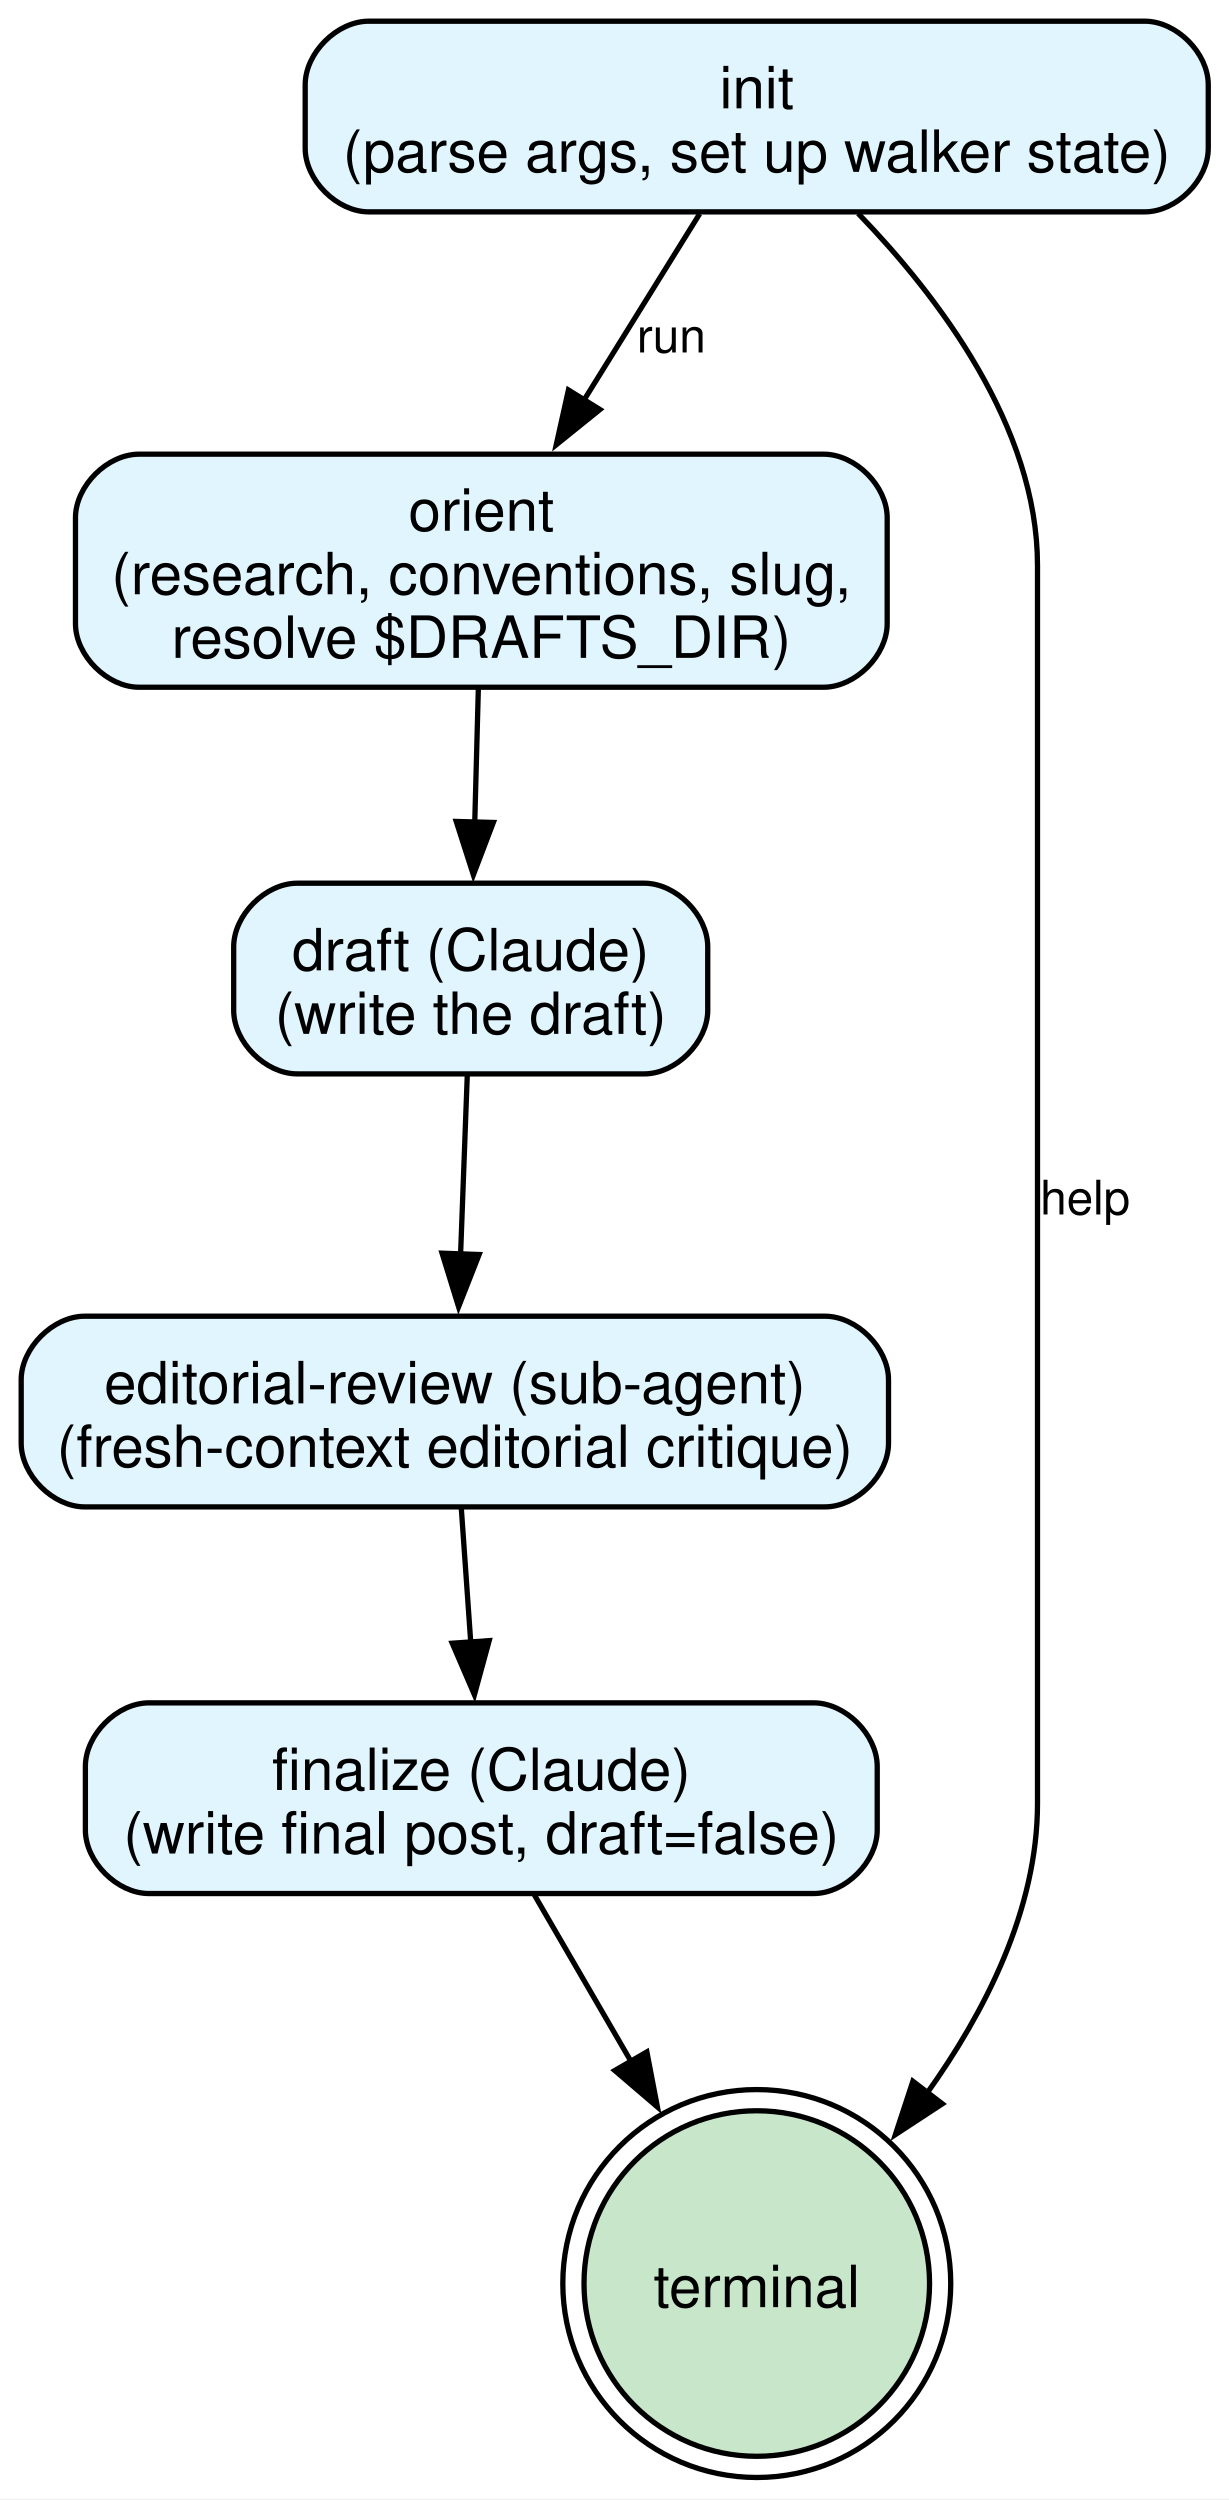
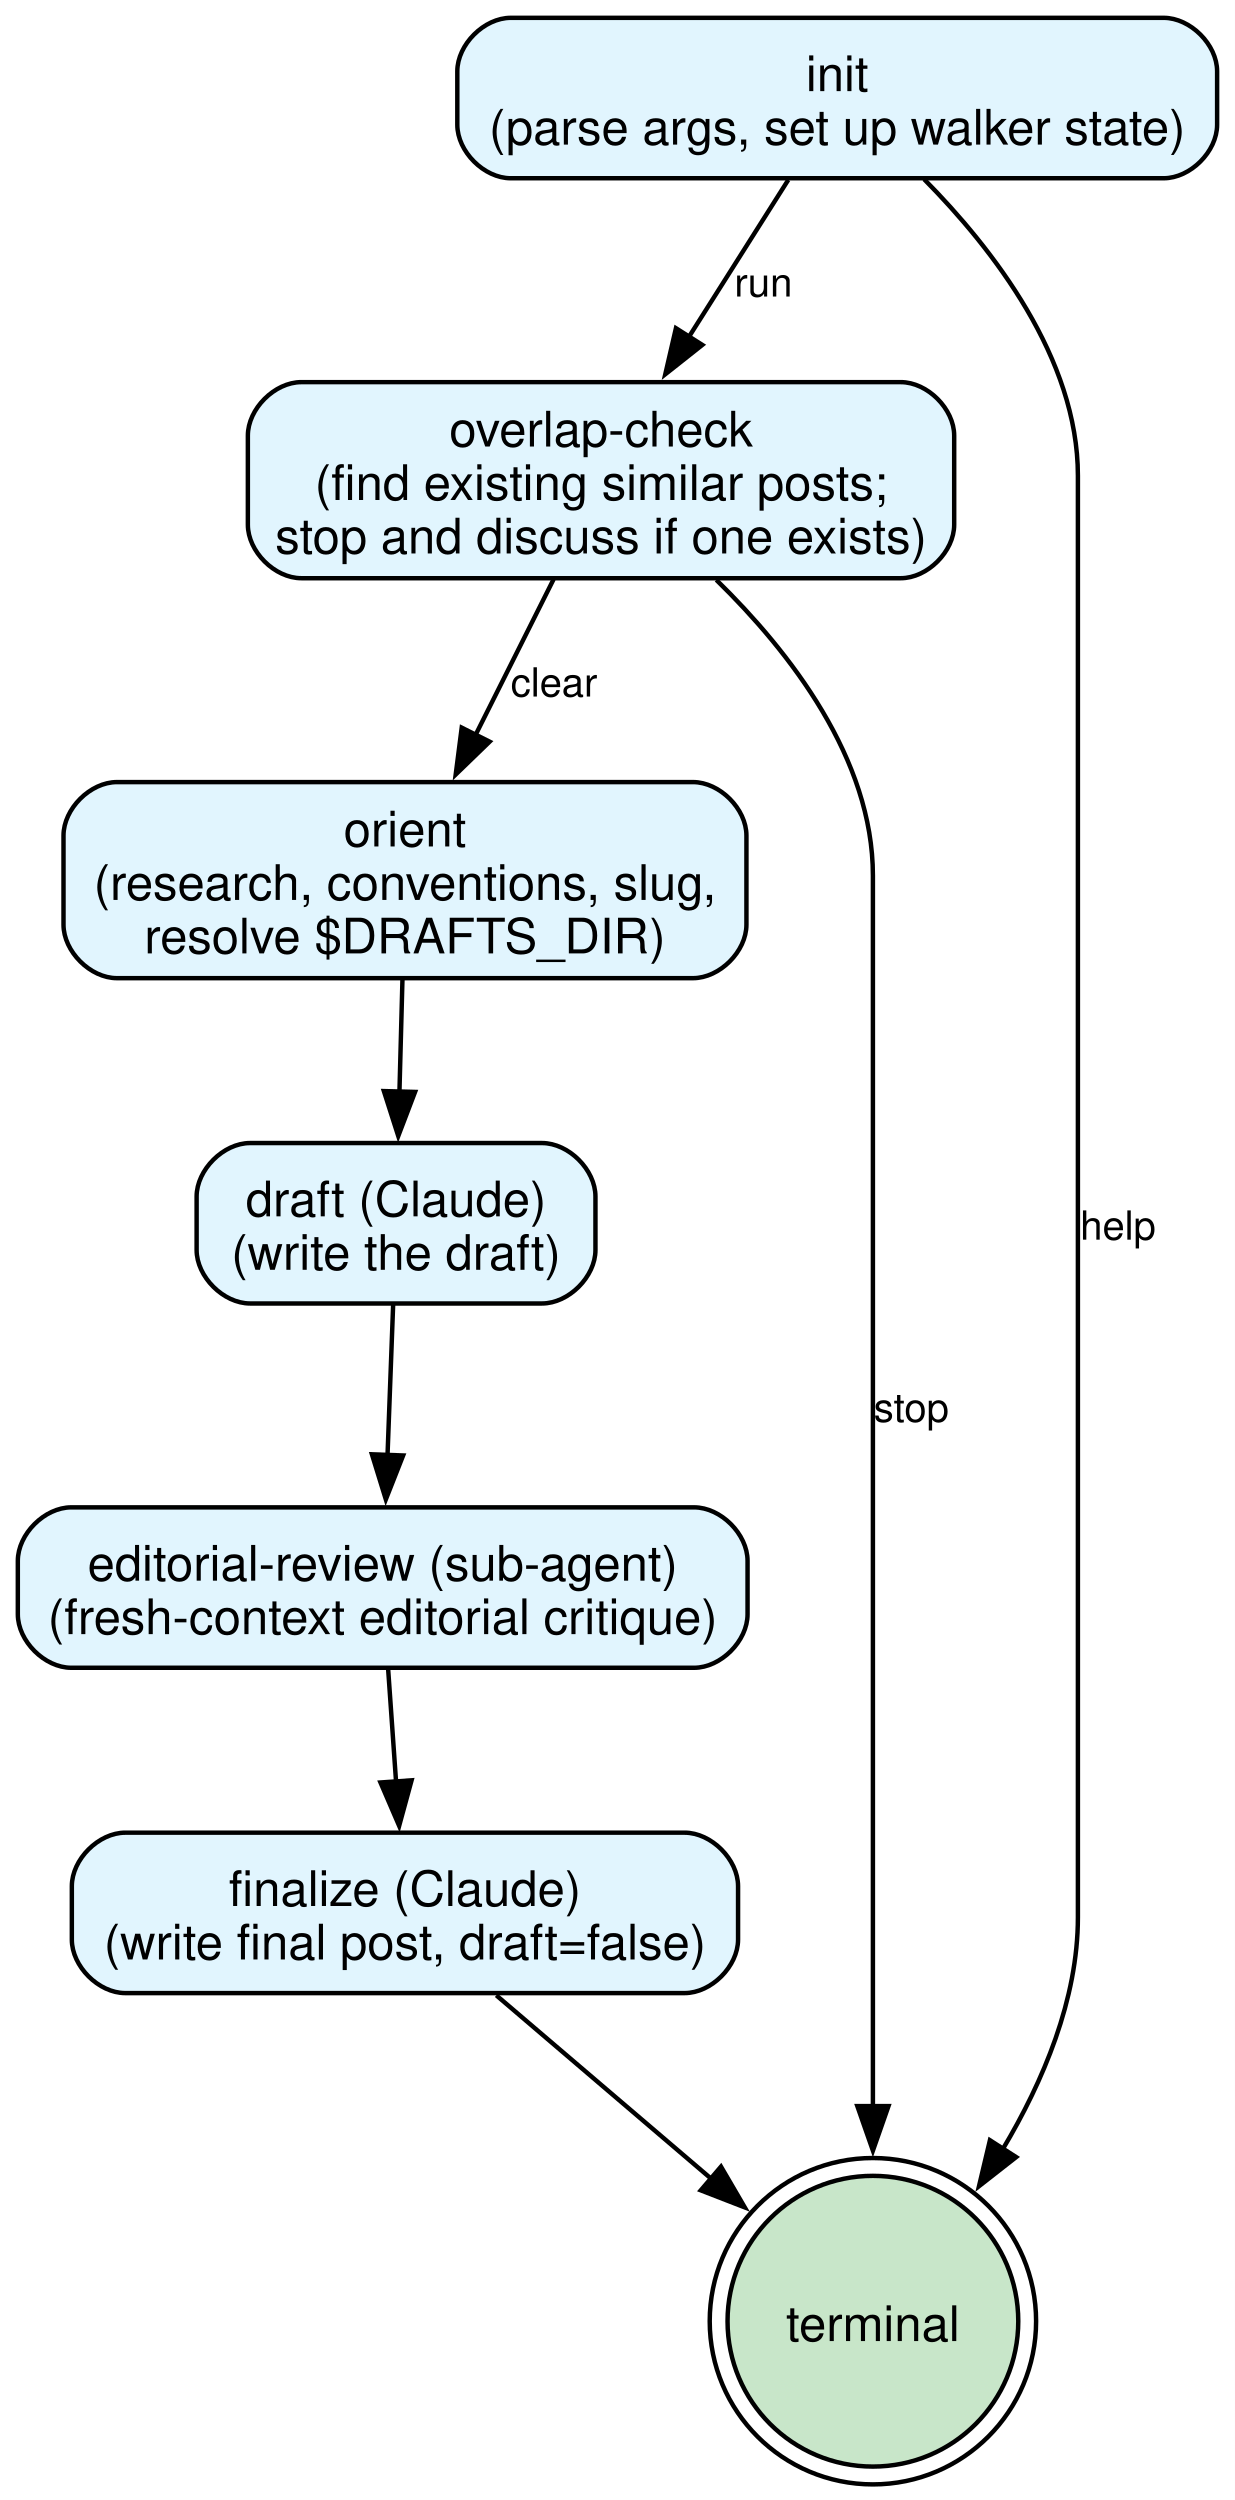
- <svg xmlns="http://www.w3.org/2000/svg" width="232pt" height="472pt" viewBox="0.00 0.00 232.00 472.00">
-   <g id="graph0" class="graph" transform="scale(1 1) rotate(0) translate(4 467.75)">
-     <polygon fill="white" stroke="none" points="-4,4 -4,-467.75 228.12,-467.75 228.12,4 -4,4" />
+ <svg xmlns="http://www.w3.org/2000/svg" width="277pt" height="561pt" viewBox="0.00 0.00 277.00 561.00">
+   <g id="graph0" class="graph" transform="scale(1 1) rotate(0) translate(4 557.5)">
+     <polygon fill="white" stroke="none" points="-4,4 -4,-557.5 273.12,-557.5 273.12,4 -4,4" />
    <g id="node1" class="node">
-       <path fill="#e1f5fe" stroke="black" d="M212.12,-463.75C212.12,-463.75 65.63,-463.75 65.63,-463.75 59.62,-463.75 53.62,-457.75 53.62,-451.75 53.62,-451.75 53.62,-439.75 53.62,-439.75 53.62,-433.75 59.62,-427.75 65.62,-427.75 65.62,-427.75 212.12,-427.75 212.12,-427.75 218.12,-427.75 224.12,-433.75 224.12,-439.75 224.12,-439.75 224.12,-451.75 224.12,-451.75 224.12,-457.75 218.12,-463.75 212.12,-463.75" />
-       <text xml:space="preserve" text-anchor="middle" x="138.88" y="-447.3" font-family="Helvetica,sans-Serif" font-size="11.00">init</text>
-       <text xml:space="preserve" text-anchor="middle" x="138.88" y="-435.3" font-family="Helvetica,sans-Serif" font-size="11.00">(parse args, set up walker state)</text>
+       <path fill="#e1f5fe" stroke="black" d="M257.12,-553.5C257.12,-553.5 110.63,-553.5 110.63,-553.5 104.62,-553.5 98.62,-547.5 98.62,-541.5 98.62,-541.5 98.62,-529.5 98.62,-529.5 98.62,-523.5 104.62,-517.5 110.62,-517.5 110.62,-517.5 257.12,-517.5 257.12,-517.5 263.12,-517.5 269.12,-523.5 269.12,-529.5 269.12,-529.5 269.12,-541.5 269.12,-541.5 269.12,-547.5 263.12,-553.5 257.12,-553.5" />
+       <text xml:space="preserve" text-anchor="middle" x="183.88" y="-537.05" font-family="Helvetica,sans-Serif" font-size="11.00">init</text>
+       <text xml:space="preserve" text-anchor="middle" x="183.88" y="-525.05" font-family="Helvetica,sans-Serif" font-size="11.00">(parse args, set up walker state)</text>
    </g>
    <g id="node2" class="node">
+       <path fill="#e1f5fe" stroke="black" d="M198.12,-471.75C198.12,-471.75 63.62,-471.75 63.62,-471.75 57.62,-471.75 51.62,-465.75 51.62,-459.75 51.62,-459.75 51.62,-439.75 51.62,-439.75 51.62,-433.75 57.62,-427.75 63.62,-427.75 63.62,-427.75 198.12,-427.75 198.12,-427.75 204.12,-427.75 210.12,-433.75 210.12,-439.75 210.12,-439.75 210.12,-459.75 210.12,-459.75 210.12,-465.75 204.12,-471.75 198.12,-471.75" />
+       <text xml:space="preserve" text-anchor="middle" x="130.88" y="-457.3" font-family="Helvetica,sans-Serif" font-size="11.00">overlap-check</text>
+       <text xml:space="preserve" text-anchor="middle" x="130.88" y="-445.3" font-family="Helvetica,sans-Serif" font-size="11.00">(find existing similar posts;</text>
+       <text xml:space="preserve" text-anchor="middle" x="130.88" y="-433.3" font-family="Helvetica,sans-Serif" font-size="11.00">stop and discuss if one exists)</text>
+     </g>
+     <g id="edge5" class="edge">
+       <path fill="none" stroke="black" d="M172.89,-517.14C166.45,-506.96 158.12,-493.79 150.57,-481.87" />
+       <polygon fill="black" stroke="black" points="153.6,-480.1 145.29,-473.52 147.68,-483.85 153.6,-480.1" />
+       <text xml:space="preserve" text-anchor="middle" x="167.3" y="-490.95" font-family="Helvetica,sans-Serif" font-size="9.00">run</text>
+     </g>
+     <g id="node7" class="node">
+       <ellipse fill="#c8e6c9" stroke="black" cx="191.88" cy="-36.62" rx="32.62" ry="32.62" />
+       <ellipse fill="none" stroke="black" cx="191.88" cy="-36.62" rx="36.62" ry="36.62" />
+       <text xml:space="preserve" text-anchor="middle" x="191.88" y="-32.17" font-family="Helvetica,sans-Serif" font-size="11.00">terminal</text>
+     </g>
+     <g id="edge6" class="edge">
+       <path fill="none" stroke="black" d="M203.37,-517.28C218.84,-501.64 237.88,-477.04 237.88,-450.75 237.88,-450.75 237.88,-450.75 237.88,-127.25 237.88,-108.88 230.14,-90.5 221.01,-75.21" />
+       <polygon fill="black" stroke="black" points="224.03,-73.45 215.69,-66.92 218.14,-77.23 224.03,-73.45" />
+       <text xml:space="preserve" text-anchor="middle" x="246.88" y="-279.32" font-family="Helvetica,sans-Serif" font-size="9.00">help</text>
+     </g>
+     <g id="node3" class="node">
      <path fill="#e1f5fe" stroke="black" d="M151.5,-382C151.5,-382 22.25,-382 22.25,-382 16.25,-382 10.25,-376 10.25,-370 10.25,-370 10.25,-350 10.25,-350 10.25,-344 16.25,-338 22.25,-338 22.25,-338 151.5,-338 151.5,-338 157.5,-338 163.5,-344 163.5,-350 163.5,-350 163.5,-370 163.5,-370 163.5,-376 157.5,-382 151.5,-382" />
      <text xml:space="preserve" text-anchor="middle" x="86.88" y="-367.55" font-family="Helvetica,sans-Serif" font-size="11.00">orient</text>
      <text xml:space="preserve" text-anchor="middle" x="86.88" y="-355.55" font-family="Helvetica,sans-Serif" font-size="11.00">(research, conventions, slug,</text>
      <text xml:space="preserve" text-anchor="middle" x="86.88" y="-343.55" font-family="Helvetica,sans-Serif" font-size="11.00">resolve $DRAFTS_DIR)</text>
    </g>
-     <g id="edge5" class="edge">
-       <path fill="none" stroke="black" d="M128.1,-427.39C121.78,-417.21 113.6,-404.04 106.2,-392.12" />
-       <polygon fill="black" stroke="black" points="109.27,-390.43 101.02,-383.78 103.32,-394.12 109.27,-390.43" />
-       <text xml:space="preserve" text-anchor="middle" x="122.74" y="-401.2" font-family="Helvetica,sans-Serif" font-size="9.00">run</text>
+     <g id="edge7" class="edge">
+       <path fill="none" stroke="black" d="M120.22,-427.5C114.97,-417.02 108.52,-404.16 102.7,-392.55" />
+       <polygon fill="black" stroke="black" points="105.87,-391.07 98.26,-383.7 99.61,-394.21 105.87,-391.07" />
+       <text xml:space="preserve" text-anchor="middle" x="120.32" y="-401.2" font-family="Helvetica,sans-Serif" font-size="9.00">clear</text>
    </g>
-     <g id="node6" class="node">
-       <ellipse fill="#c8e6c9" stroke="black" cx="138.88" cy="-36.62" rx="32.62" ry="32.62" />
-       <ellipse fill="none" stroke="black" cx="138.88" cy="-36.62" rx="36.62" ry="36.62" />
-       <text xml:space="preserve" text-anchor="middle" x="138.88" y="-32.17" font-family="Helvetica,sans-Serif" font-size="11.00">terminal</text>
+     <g id="edge8" class="edge">
+       <path fill="none" stroke="black" d="M156.74,-427.37C173.37,-411.12 191.88,-387.16 191.88,-361 191.88,-361 191.88,-361 191.88,-127.25 191.88,-113.39 191.88,-98.32 191.88,-84.57" />
+       <polygon fill="black" stroke="black" points="195.38,-84.9 191.88,-74.9 188.38,-84.9 195.38,-84.9" />
+       <text xml:space="preserve" text-anchor="middle" x="200.5" y="-238.45" font-family="Helvetica,sans-Serif" font-size="9.00">stop</text>
    </g>
-     <g id="edge6" class="edge">
-       <path fill="none" stroke="black" d="M158.01,-427.46C173.19,-411.77 191.88,-387.15 191.88,-361 191.88,-361 191.88,-361 191.88,-127.25 191.88,-107.3 182.03,-87.9 170.82,-72.28" />
-       <polygon fill="black" stroke="black" points="173.91,-70.55 165.05,-64.74 168.35,-74.81 173.91,-70.55" />
-       <text xml:space="preserve" text-anchor="middle" x="200.88" y="-238.45" font-family="Helvetica,sans-Serif" font-size="9.00">help</text>
-     </g>
-     <g id="node3" class="node">
+     <g id="node4" class="node">
      <path fill="#e1f5fe" stroke="black" d="M117.62,-301C117.62,-301 52.12,-301 52.12,-301 46.13,-301 40.12,-295 40.12,-289 40.12,-289 40.12,-277 40.12,-277 40.12,-271 46.12,-265 52.12,-265 52.12,-265 117.62,-265 117.62,-265 123.62,-265 129.62,-271 129.62,-277 129.62,-277 129.62,-289 129.62,-289 129.62,-295 123.62,-301 117.62,-301" />
      <text xml:space="preserve" text-anchor="middle" x="84.88" y="-284.55" font-family="Helvetica,sans-Serif" font-size="11.00">draft (Claude)</text>
      <text xml:space="preserve" text-anchor="middle" x="84.88" y="-272.55" font-family="Helvetica,sans-Serif" font-size="11.00">(write the draft)</text>
    </g>
    <g id="edge1" class="edge">
      <path fill="none" stroke="black" d="M86.31,-337.7C86.1,-329.82 85.85,-320.74 85.63,-312.32" />
      <polygon fill="black" stroke="black" points="89.14,-312.47 85.37,-302.57 82.14,-312.66 89.14,-312.47" />
    </g>
-     <g id="node4" class="node">
+     <g id="node5" class="node">
      <path fill="#e1f5fe" stroke="black" d="M151.75,-219.25C151.75,-219.25 12,-219.25 12,-219.25 6,-219.25 0,-213.25 0,-207.25 0,-207.25 0,-195.25 0,-195.25 0,-189.25 6,-183.25 12,-183.25 12,-183.25 151.75,-183.25 151.75,-183.25 157.75,-183.25 163.75,-189.25 163.75,-195.25 163.75,-195.25 163.75,-207.25 163.75,-207.25 163.75,-213.25 157.75,-219.25 151.75,-219.25" />
      <text xml:space="preserve" text-anchor="middle" x="81.88" y="-202.8" font-family="Helvetica,sans-Serif" font-size="11.00">editorial-review (sub-agent)</text>
      <text xml:space="preserve" text-anchor="middle" x="81.88" y="-190.8" font-family="Helvetica,sans-Serif" font-size="11.00">(fresh-context editorial critique)</text>
    </g>
    <g id="edge2" class="edge">
      <path fill="none" stroke="black" d="M84.22,-264.69C83.85,-254.76 83.37,-242.05 82.95,-230.69" />
      <polygon fill="black" stroke="black" points="86.46,-230.89 82.58,-221.03 79.46,-231.15 86.46,-230.89" />
    </g>
-     <g id="node5" class="node">
+     <g id="node6" class="node">
      <path fill="#e1f5fe" stroke="black" d="M149.62,-146.25C149.62,-146.25 24.12,-146.25 24.12,-146.25 18.12,-146.25 12.12,-140.25 12.12,-134.25 12.12,-134.25 12.12,-122.25 12.12,-122.25 12.12,-116.25 18.12,-110.25 24.12,-110.25 24.12,-110.25 149.62,-110.25 149.62,-110.25 155.62,-110.25 161.62,-116.25 161.62,-122.25 161.62,-122.25 161.62,-134.25 161.62,-134.25 161.62,-140.25 155.62,-146.25 149.62,-146.25" />
      <text xml:space="preserve" text-anchor="middle" x="86.88" y="-129.8" font-family="Helvetica,sans-Serif" font-size="11.00">finalize (Claude)</text>
      <text xml:space="preserve" text-anchor="middle" x="86.88" y="-117.8" font-family="Helvetica,sans-Serif" font-size="11.00">(write final post, draft=false)</text>
    </g>
    <g id="edge3" class="edge">
      <path fill="none" stroke="black" d="M83.09,-183.06C83.63,-175.38 84.28,-166.14 84.89,-157.49" />
      <polygon fill="black" stroke="black" points="88.36,-158 85.57,-147.78 81.38,-157.51 88.36,-158" />
    </g>
    <g id="edge4" class="edge">
-       <path fill="none" stroke="black" d="M96.9,-109.97C102.15,-100.92 108.82,-89.42 115.29,-78.28" />
-       <polygon fill="black" stroke="black" points="118.13,-80.35 120.12,-69.95 112.07,-76.84 118.13,-80.35" />
+       <path fill="none" stroke="black" d="M107.37,-109.75C121.07,-98.06 139.46,-82.36 155.59,-68.59" />
+       <polygon fill="black" stroke="black" points="157.79,-71.31 163.13,-62.16 153.25,-65.99 157.79,-71.31" />
    </g>
  </g>
</svg>
